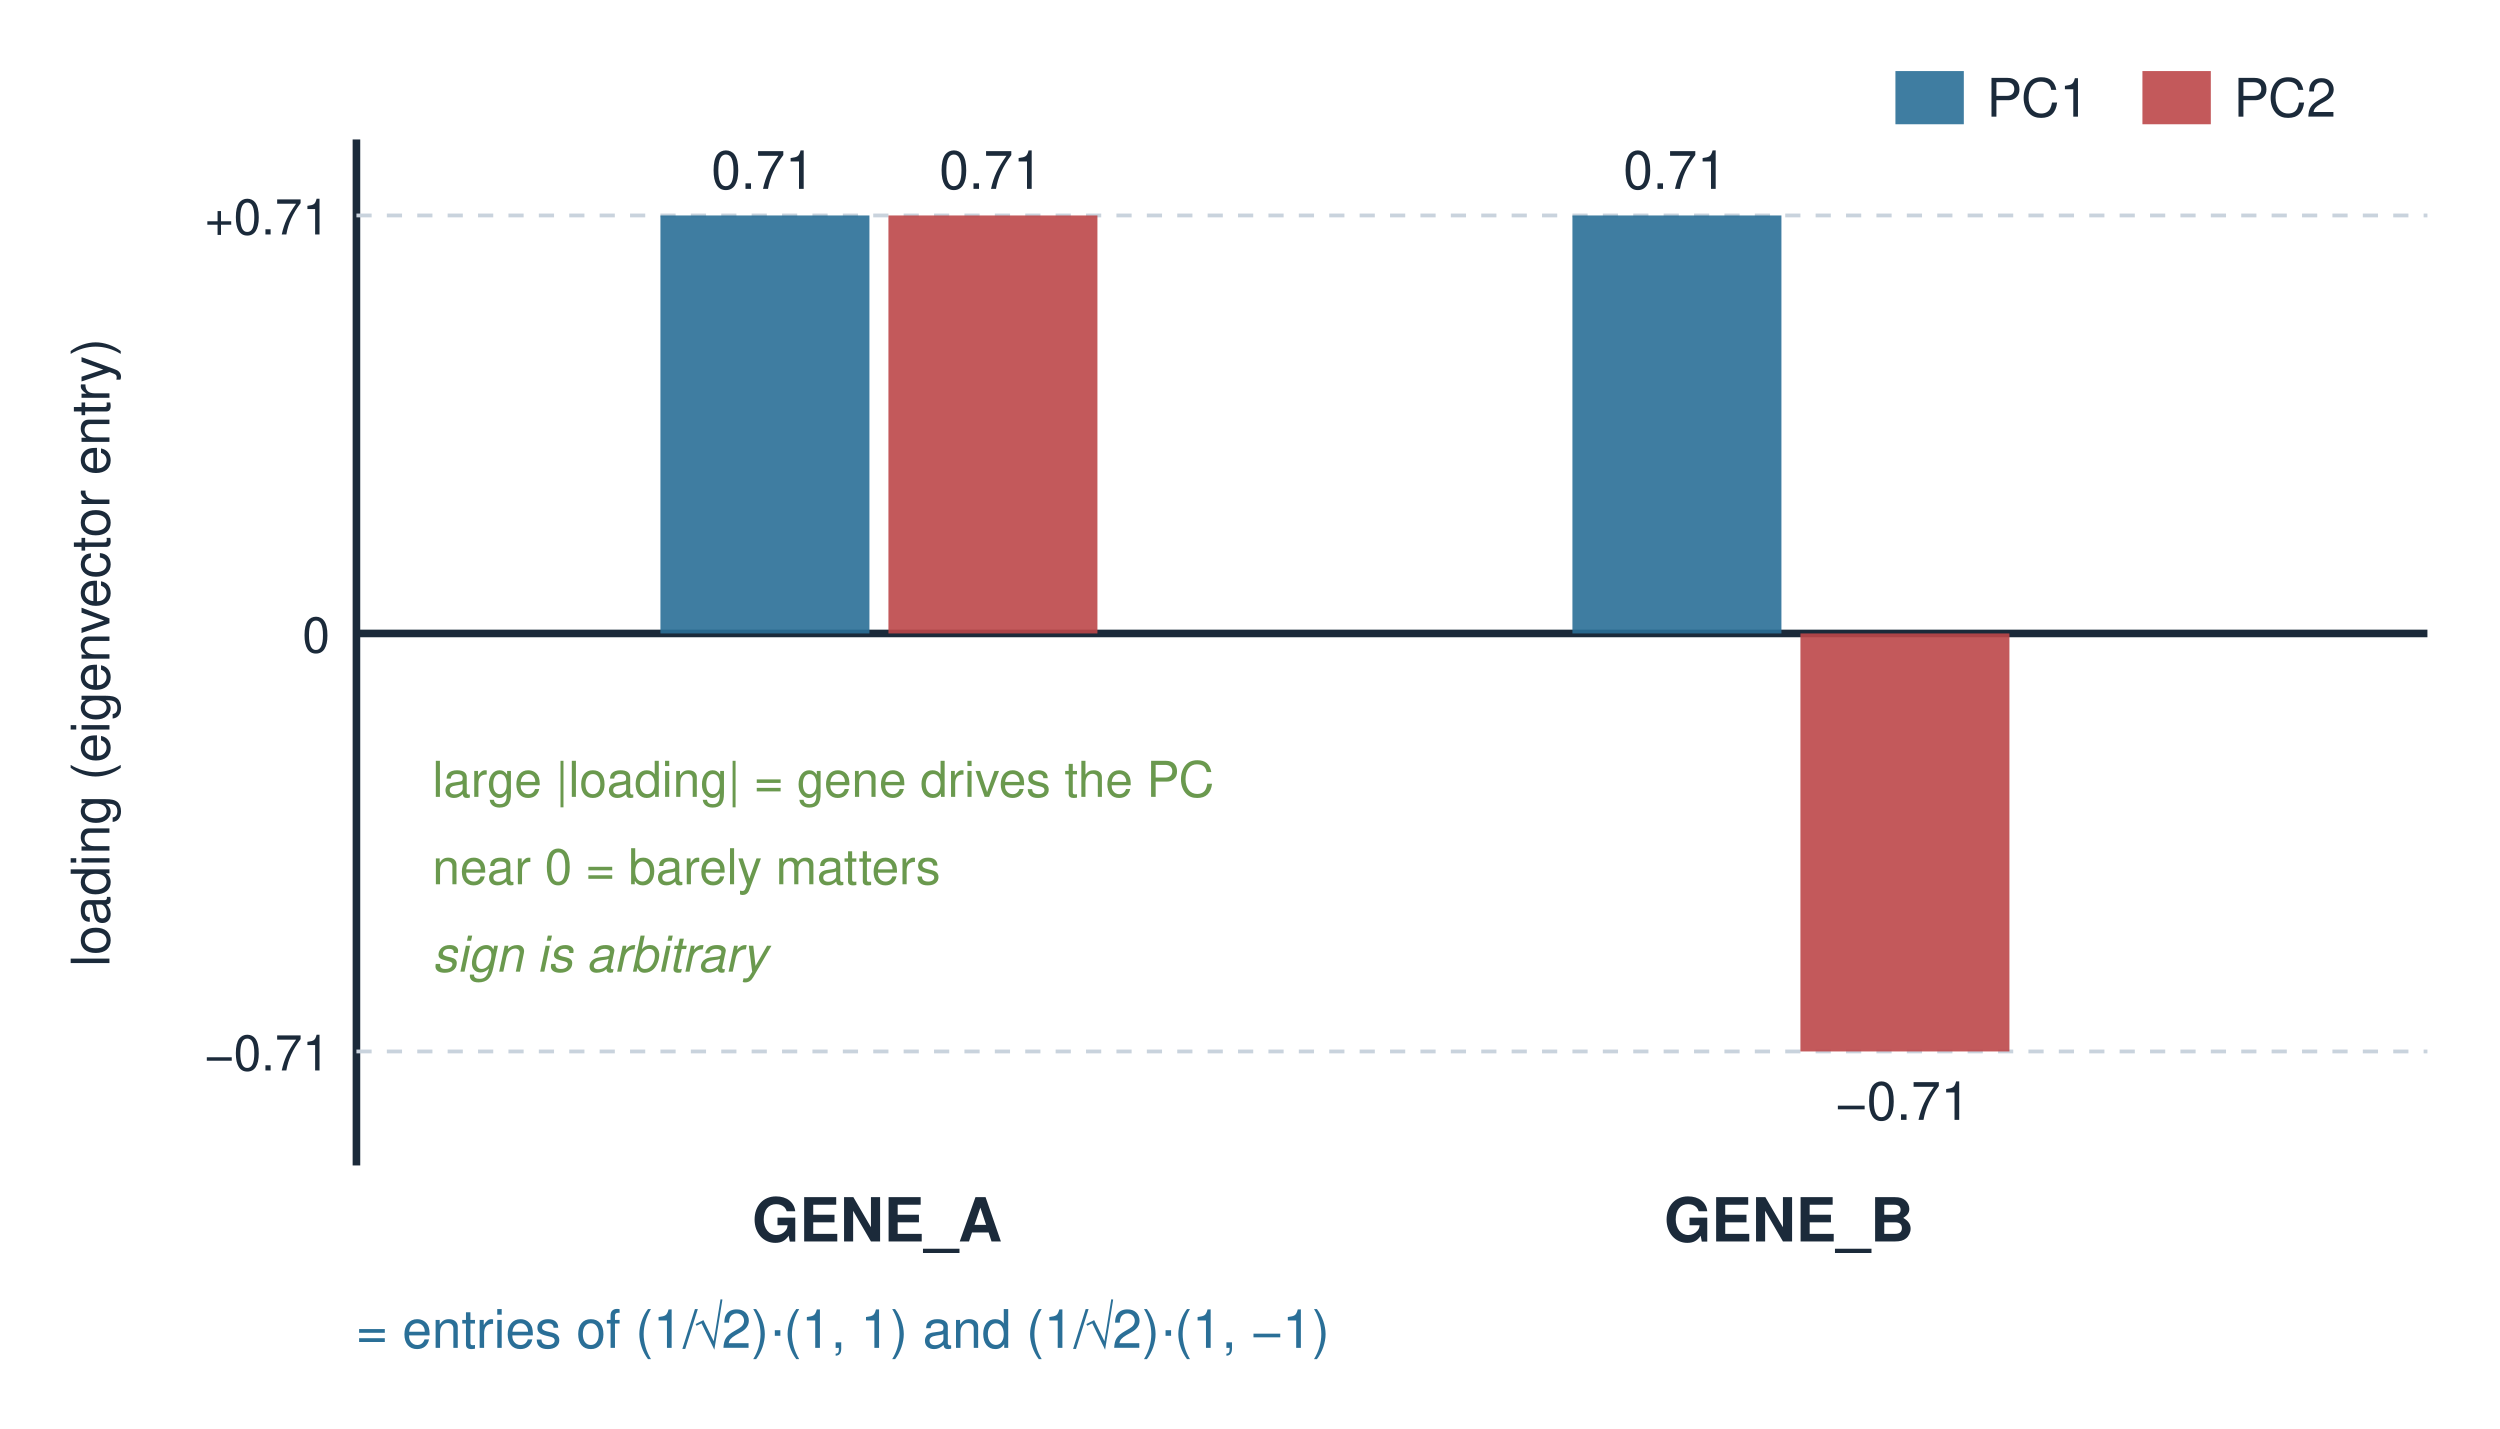
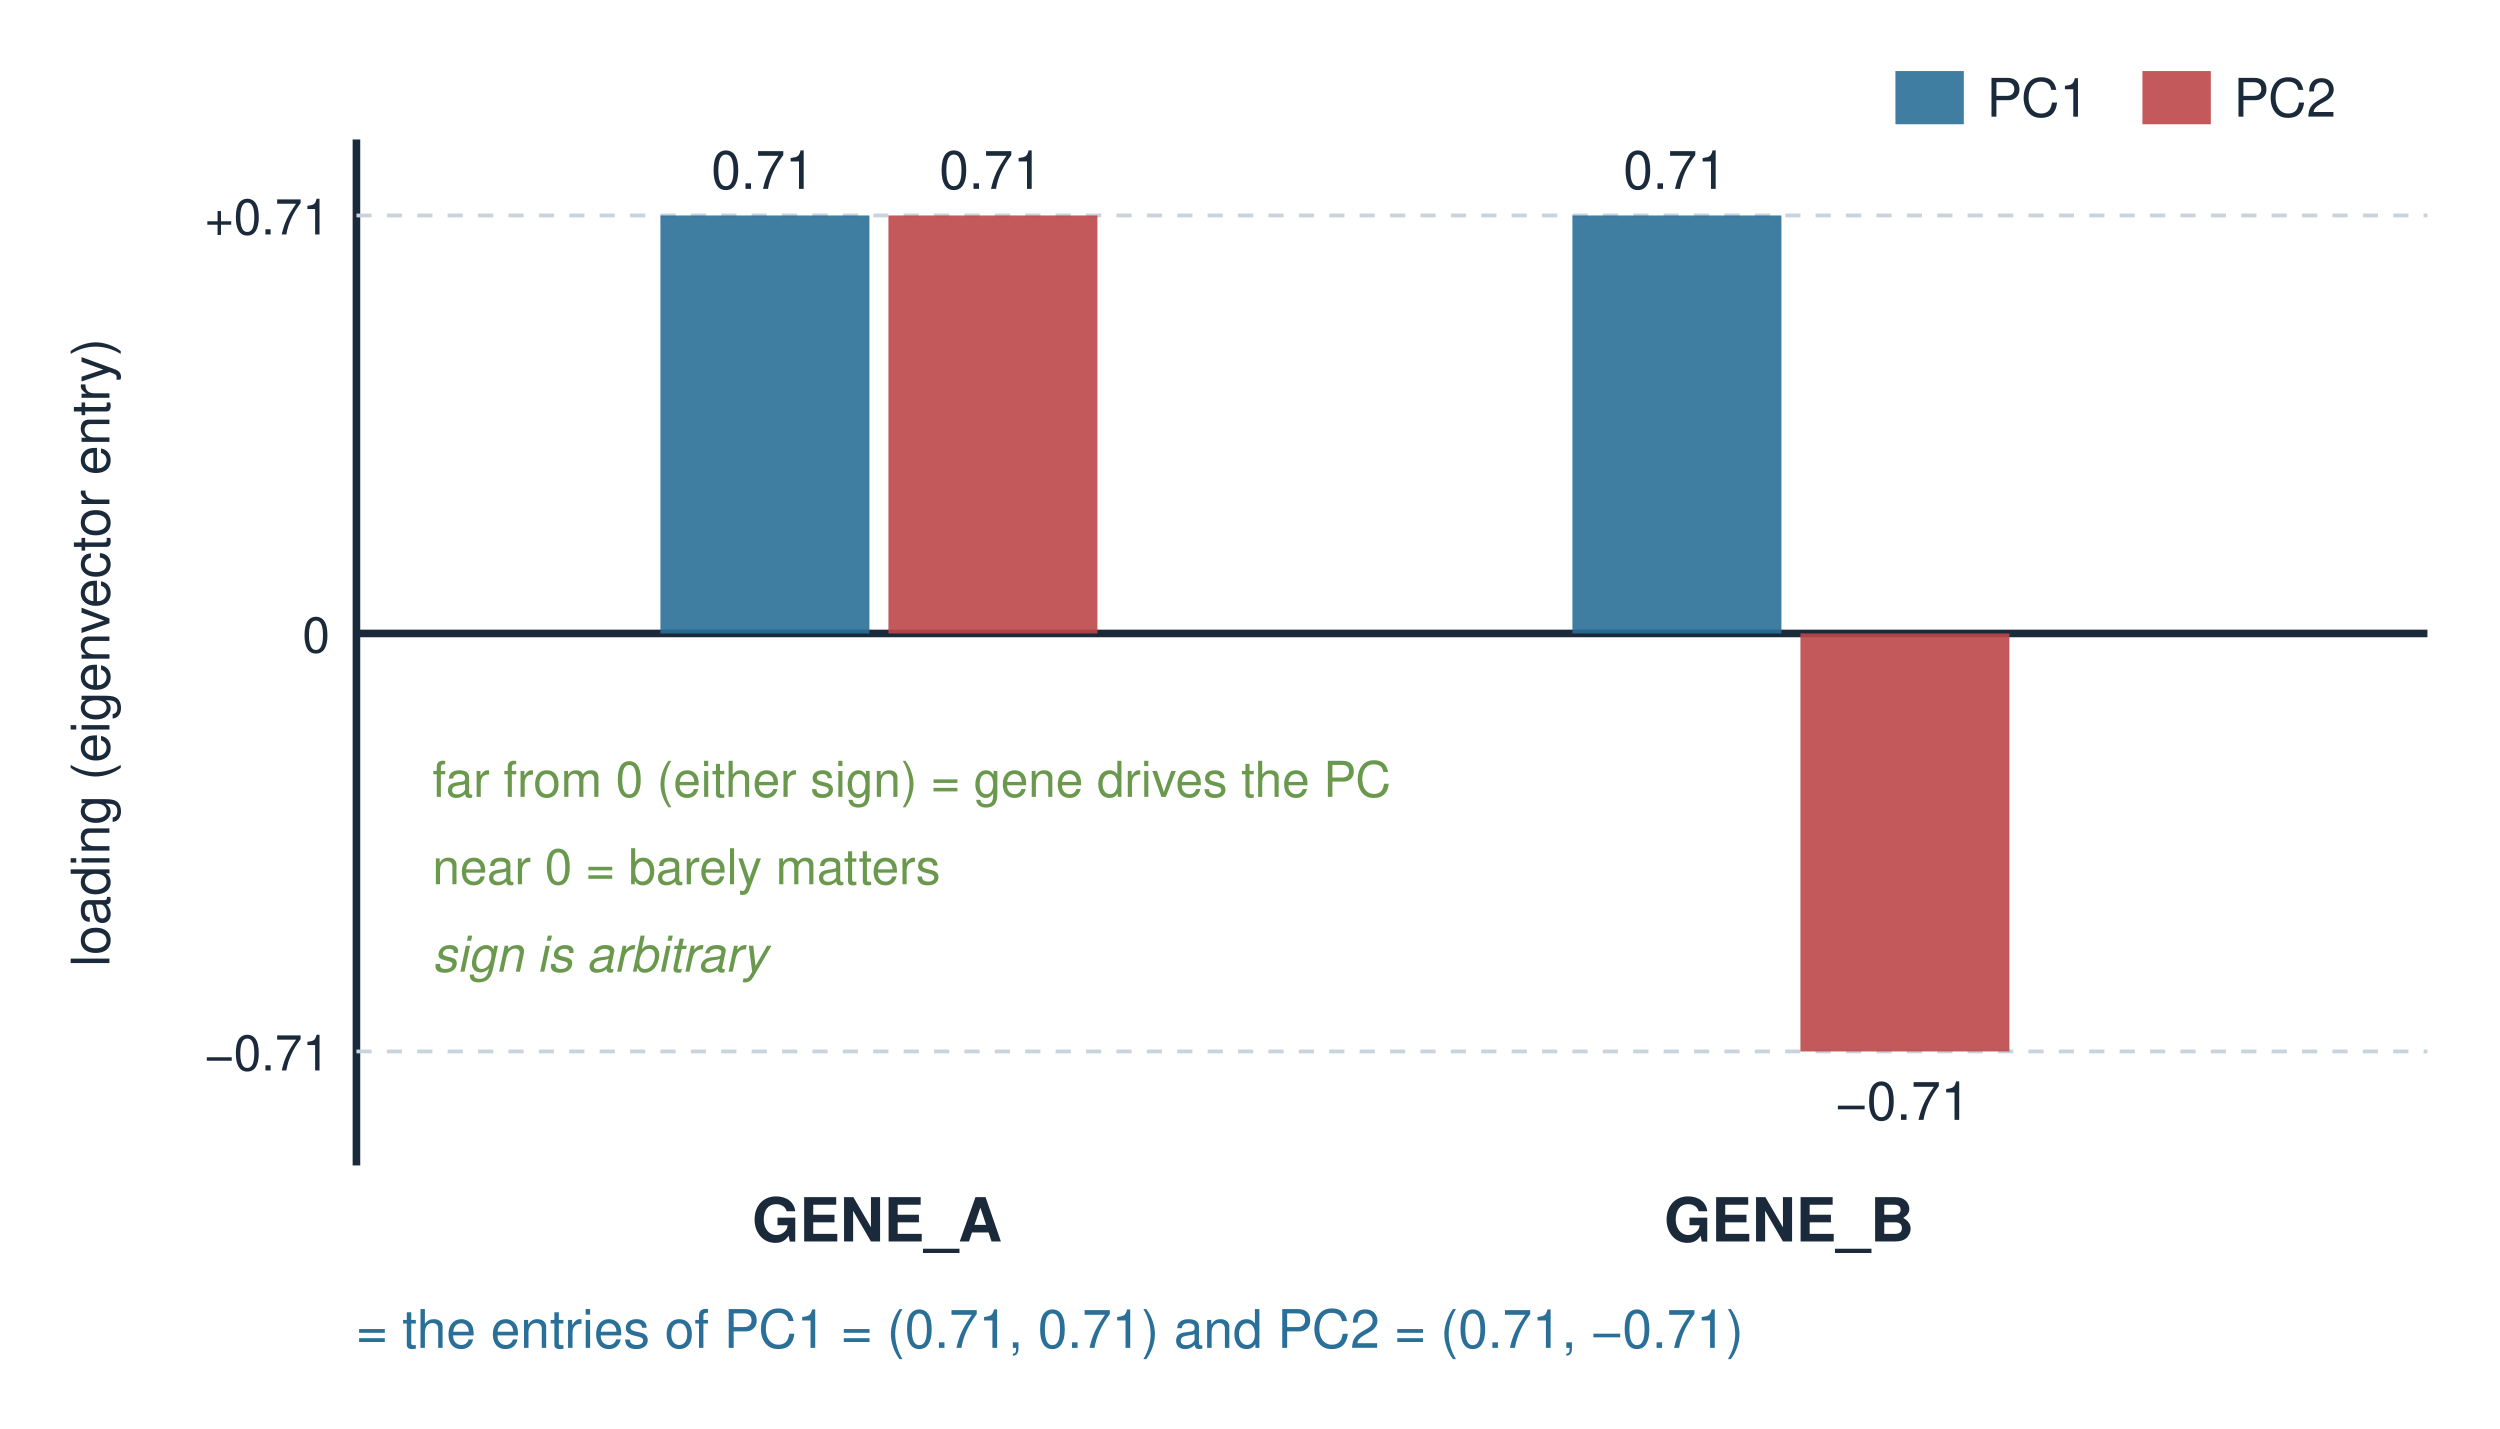
<svg xmlns="http://www.w3.org/2000/svg" viewBox="1.2 33.3 657.9 375.8" font-family="Helvetica, Arial, sans-serif" width="657.9" height="375.8">
  <line x1="95" y1="70" x2="95" y2="340" stroke="#1b2a3a" stroke-width="2" />
  <line x1="95" y1="90" x2="640" y2="90" stroke="#c9d3dd" stroke-width="1" stroke-dasharray="4 4" />
  <line x1="95" y1="310" x2="640" y2="310" stroke="#c9d3dd" stroke-width="1" stroke-dasharray="4 4" />
  <text x="88" y="95" text-anchor="end" font-size="13" fill="#1b2a3a">+0.71</text>
  <text x="88" y="205" text-anchor="end" font-size="13" fill="#1b2a3a">0</text>
  <text x="88" y="315" text-anchor="end" font-size="13" fill="#1b2a3a">−0.71</text>
  <text x="30" y="205" text-anchor="middle" font-size="14" fill="#1b2a3a" transform="rotate(-90 30 205)">loading (eigenvector entry)</text>
  <line x1="95" y1="200" x2="640" y2="200" stroke="#1b2a3a" stroke-width="2" />
  <rect x="175" y="90" width="55" height="110" fill="#2a6f97" opacity="0.9" />
  <rect x="235" y="90" width="55" height="110" fill="#bc4749" opacity="0.9" />
  <text x="202" y="83" text-anchor="middle" font-size="14" fill="#1b2a3a">0.71</text>
  <text x="262" y="83" text-anchor="middle" font-size="14" fill="#1b2a3a">0.71</text>
  <text x="232" y="360" text-anchor="middle" font-size="16" fill="#1b2a3a" font-weight="bold">GENE_A</text>
  <rect x="415" y="90" width="55" height="110" fill="#2a6f97" opacity="0.9" />
  <rect x="475" y="200" width="55" height="110" fill="#bc4749" opacity="0.9" />
  <text x="442" y="83" text-anchor="middle" font-size="14" fill="#1b2a3a">0.71</text>
  <text x="502" y="328" text-anchor="middle" font-size="14" fill="#1b2a3a">−0.71</text>
  <text x="472" y="360" text-anchor="middle" font-size="16" fill="#1b2a3a" font-weight="bold">GENE_B</text>
  <rect x="500" y="52" width="18" height="14" fill="#2a6f97" opacity="0.9" />
  <text x="524" y="64" font-size="14" fill="#1b2a3a">PC1</text>
  <rect x="565" y="52" width="18" height="14" fill="#bc4749" opacity="0.9" />
  <text x="589" y="64" font-size="14" fill="#1b2a3a">PC2</text>
-   <text x="95" y="388" font-size="14" fill="#2a6f97">= entries of  (1/√2)·(1, 1)  and  (1/√2)·(1, −1)</text>
-   <text x="115" y="243" font-size="13" fill="#6a994e">large |loading| = gene drives the PC</text>
+   <text x="95" y="388" font-size="14" fill="#2a6f97">= the entries of PC1 = (0.71, 0.71) and PC2 = (0.71, −0.71)</text>
+   <text x="115" y="243" font-size="13" fill="#6a994e">far from 0 (either sign) = gene drives the PC</text>
  <text x="115" y="266" font-size="13" fill="#6a994e">near 0 = barely matters</text>
  <text x="115" y="289" font-size="13" fill="#6a994e" font-style="italic">sign is arbitrary</text>
</svg>
